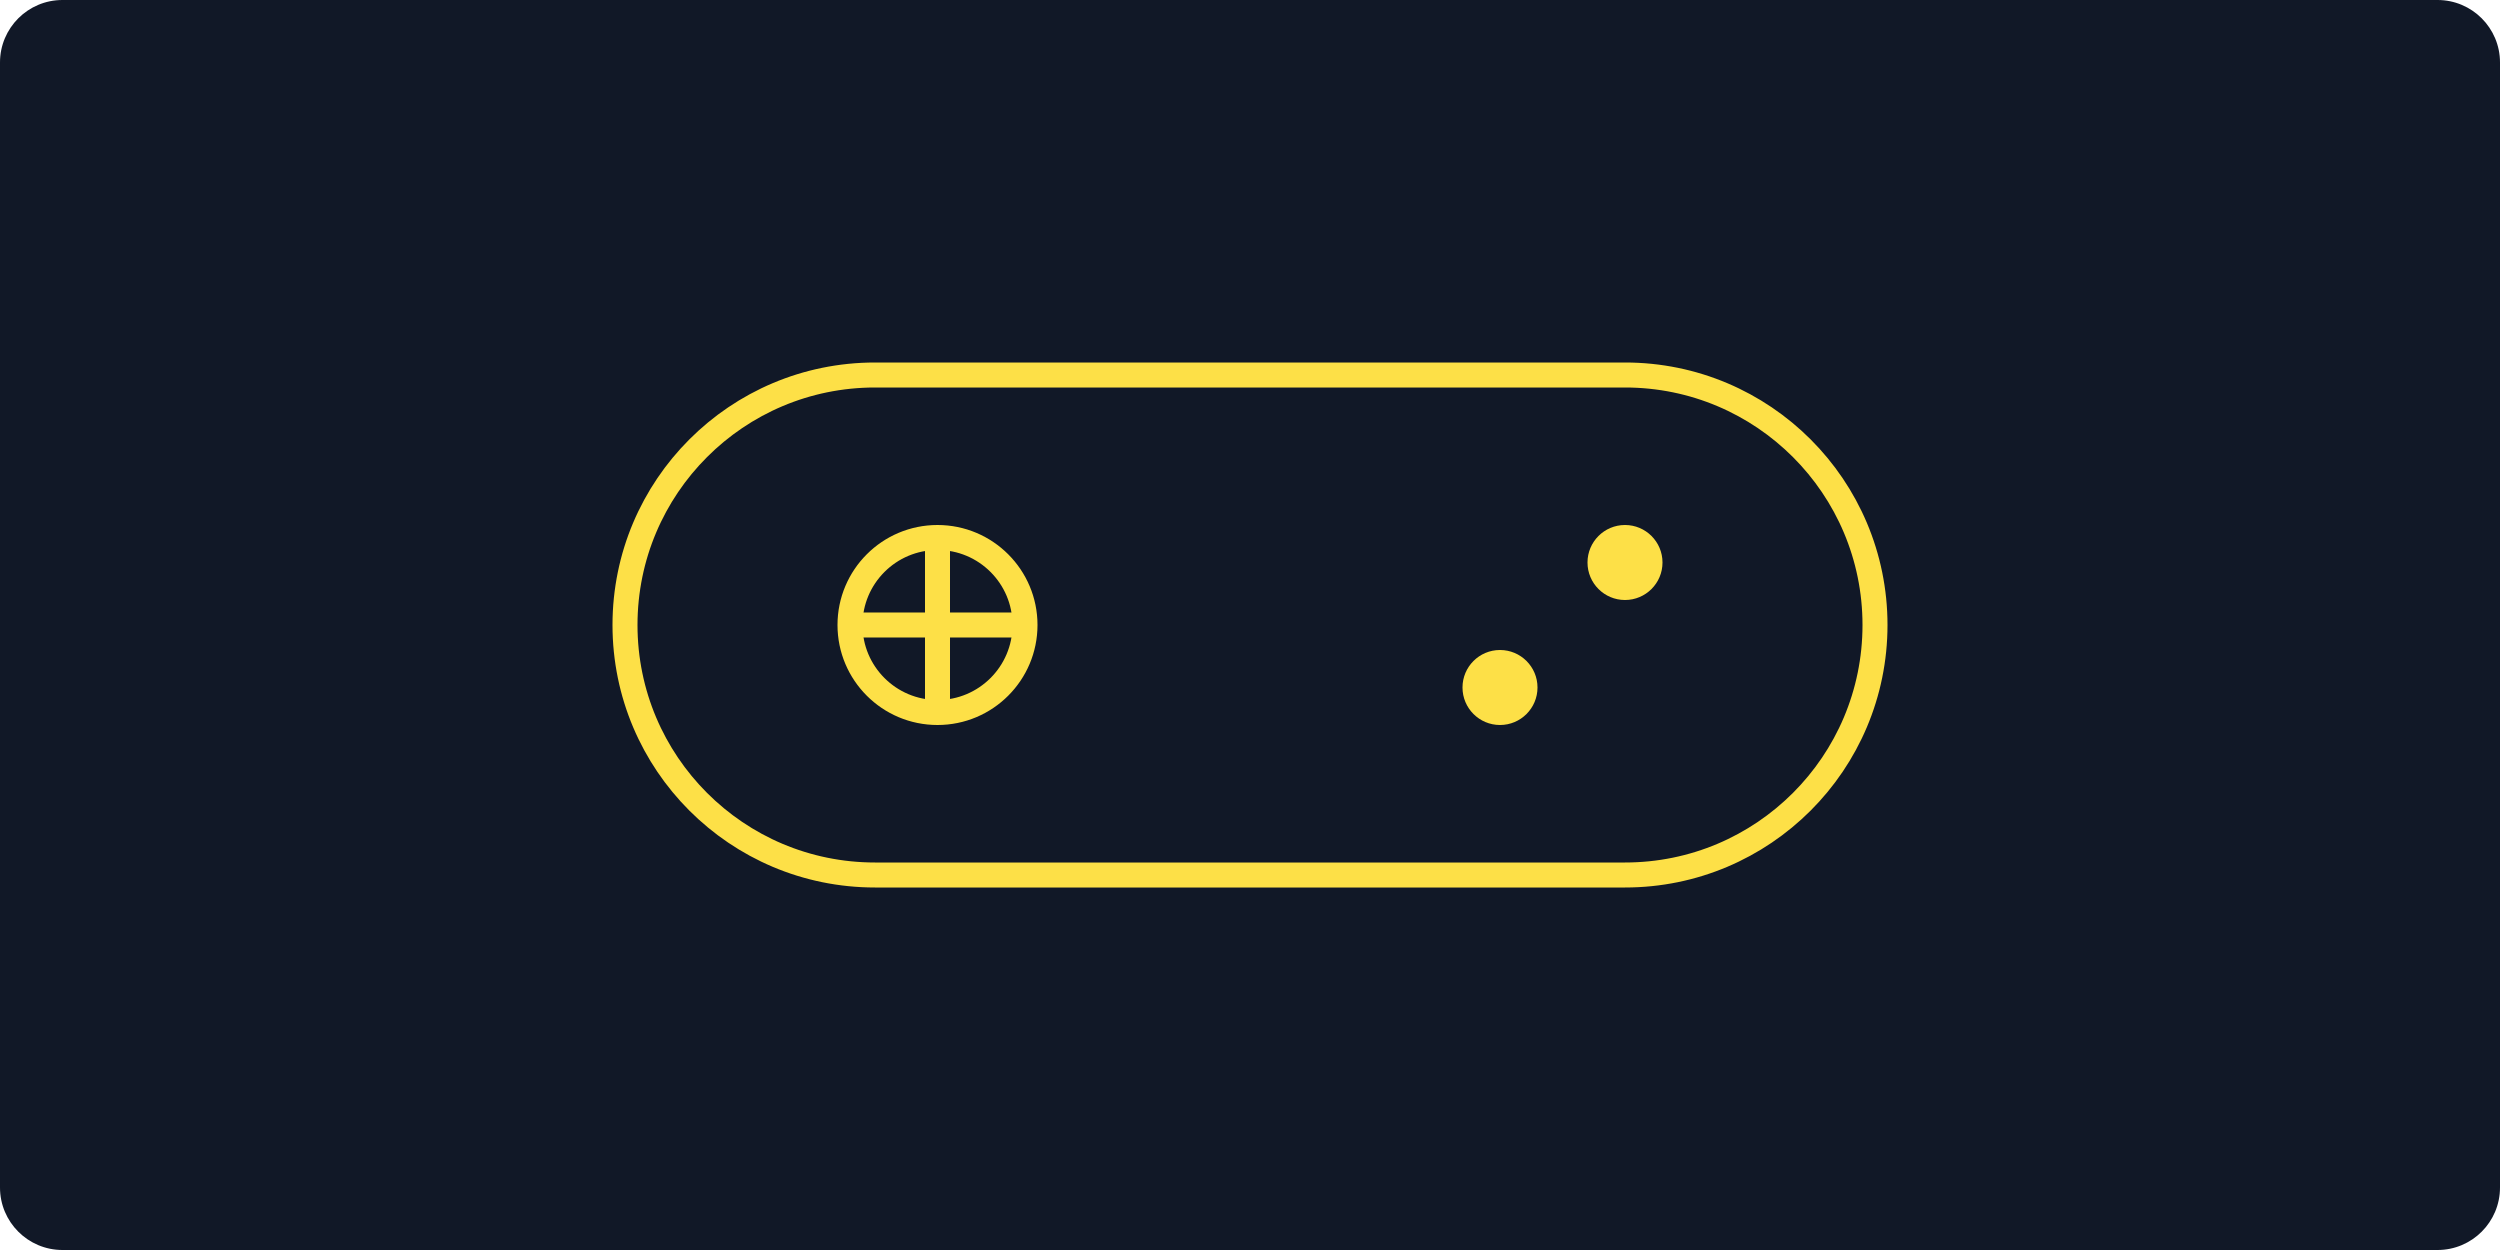
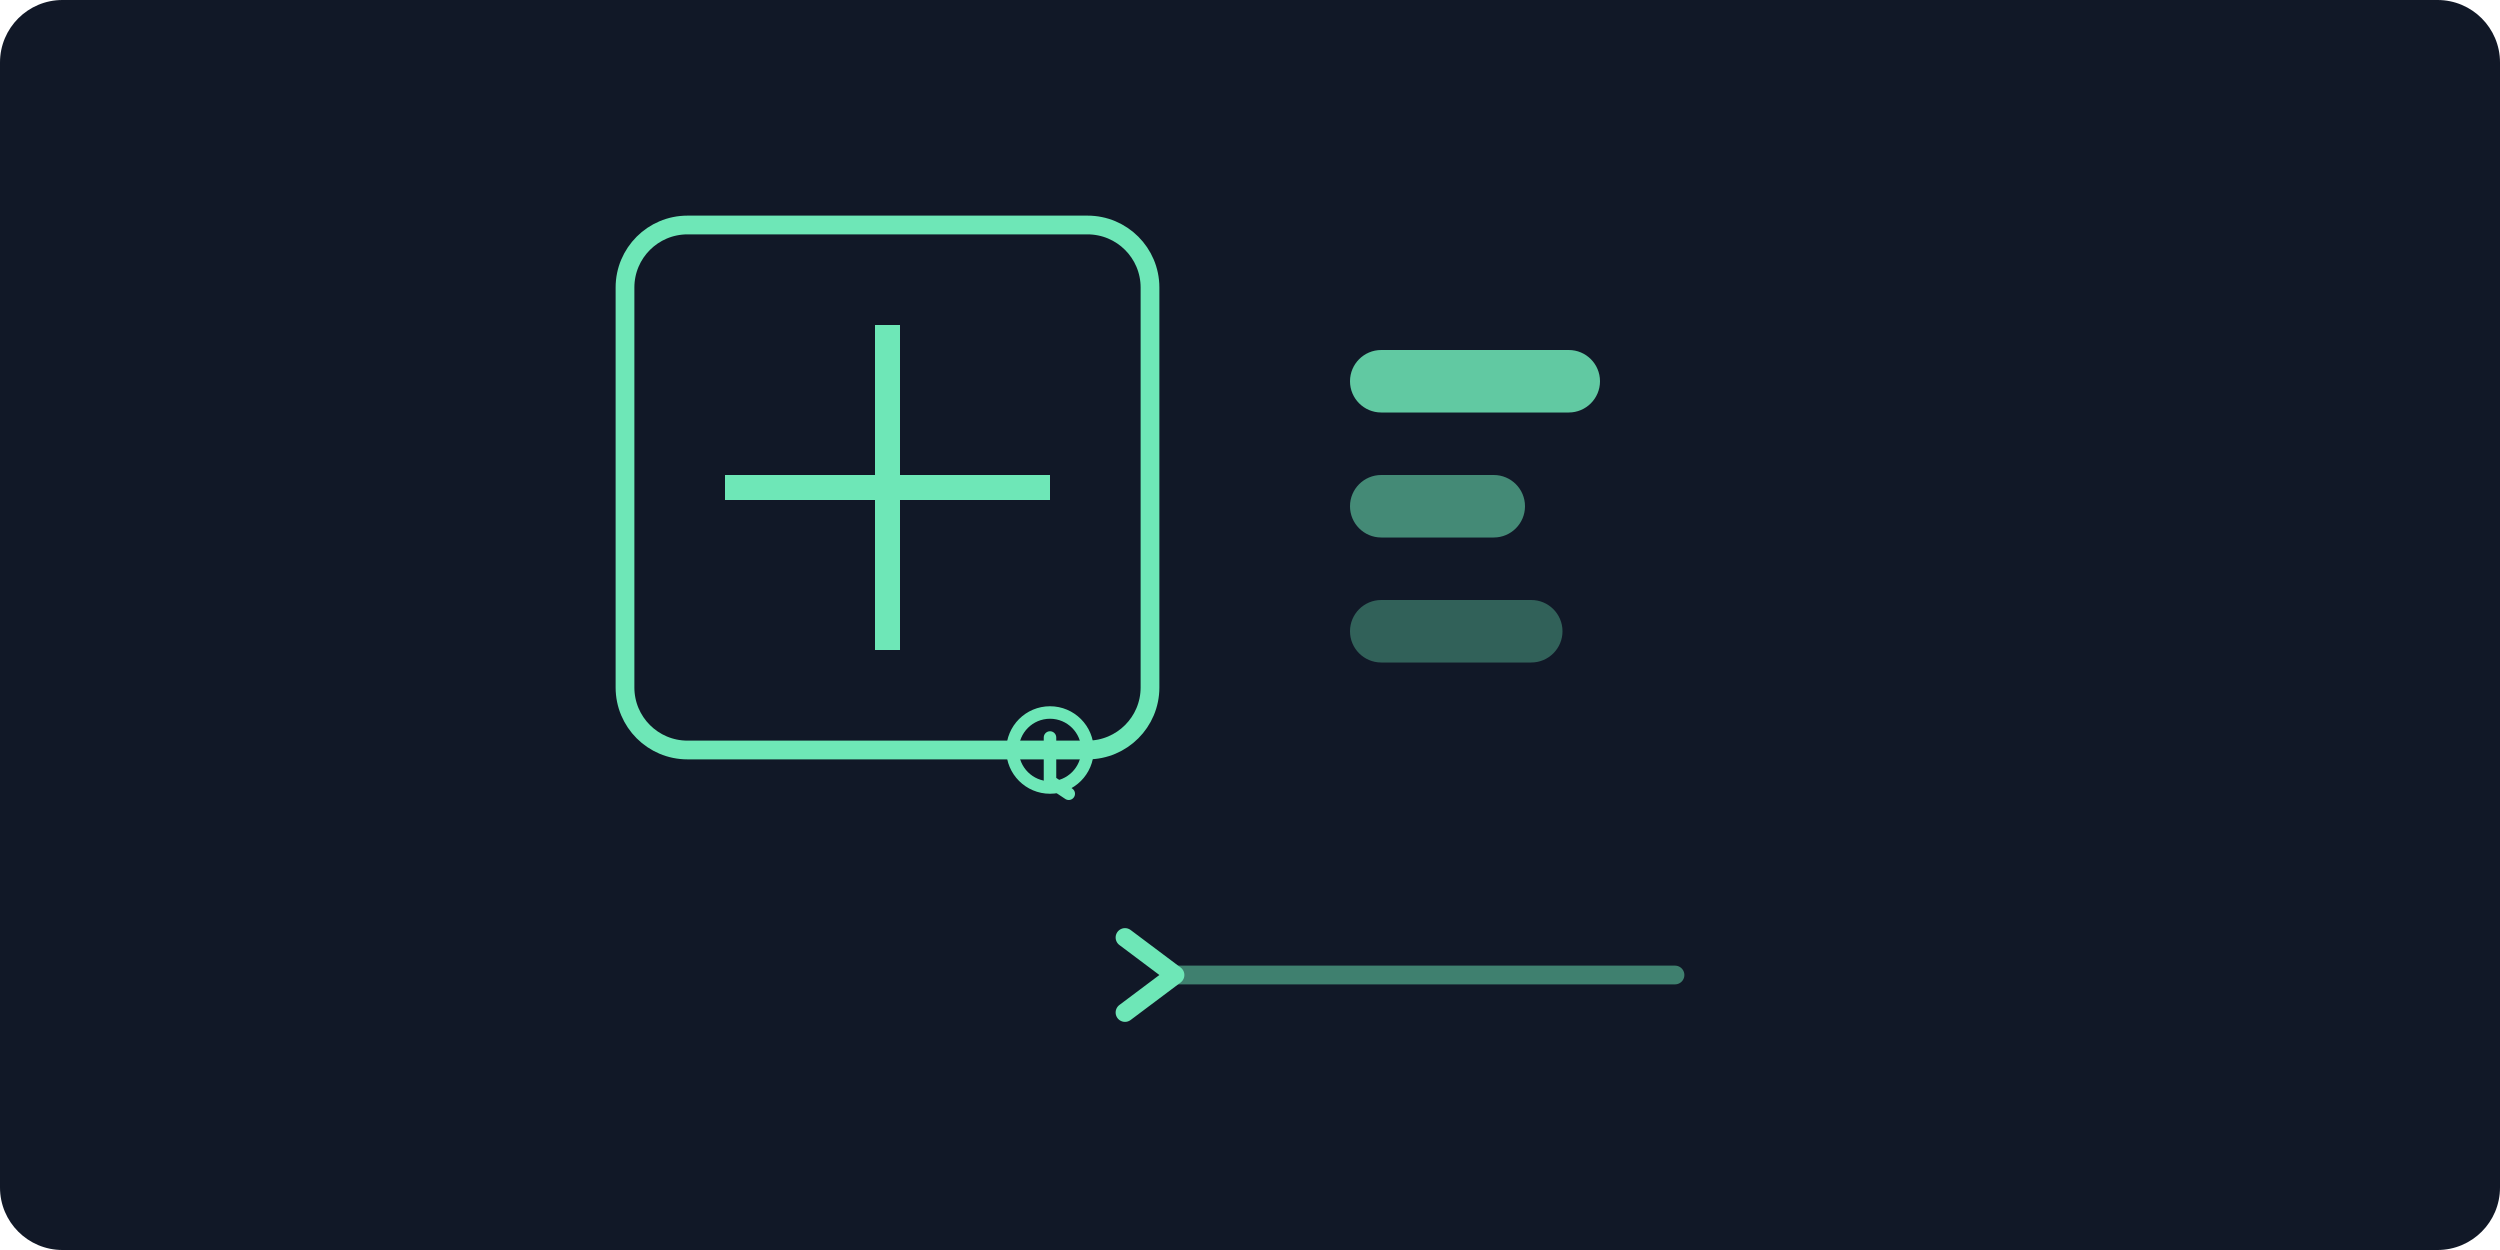
<svg xmlns="http://www.w3.org/2000/svg" width="400" height="200" viewBox="0 0 400 200" fill="none">
  <rect width="400" height="200" rx="10" fill="#111827" />
-   <rect x="100" y="60" width="200" height="80" rx="40" stroke="#FDE047" stroke-width="4" />
-   <circle cx="150" cy="100" r="14" stroke="#FDE047" stroke-width="4" />
-   <line x1="150" y1="86" x2="150" y2="114" stroke="#FDE047" stroke-width="4" />
-   <line x1="136" y1="100" x2="164" y2="100" stroke="#FDE047" stroke-width="4" />
-   <circle cx="240" cy="110" r="6" fill="#FDE047" />
-   <circle cx="260" cy="90" r="6" fill="#FDE047" />
+   <rect x="100" y="36" width="84" height="84" rx="10" stroke="#6EE7B7" stroke-width="3" />
+   <line x1="142" y1="52" x2="142" y2="104" stroke="#6EE7B7" stroke-width="4" />
+   <line x1="116" y1="78" x2="168" y2="78" stroke="#6EE7B7" stroke-width="4" />
+   <rect x="216" y="56" width="40" height="10" rx="5" fill="#6EE7B7" opacity="0.85" />
+   <rect x="216" y="76" width="28" height="10" rx="5" fill="#6EE7B7" opacity="0.55" />
+   <rect x="216" y="96" width="34" height="10" rx="5" fill="#6EE7B7" opacity="0.35" />
+   <path d="M188 156h80" stroke="#6EE7B7" stroke-width="3" stroke-linecap="round" opacity="0.5" />
+   <path d="M188 156l-8-6m8 6l-8 6" stroke="#6EE7B7" stroke-width="3" stroke-linecap="round" />
+   <circle cx="168" cy="120" r="6" stroke="#6EE7B7" stroke-width="2" fill="none" />
+   <path d="M168 118v7l3 2" stroke="#6EE7B7" stroke-width="2" fill="none" stroke-linecap="round" />
</svg>
